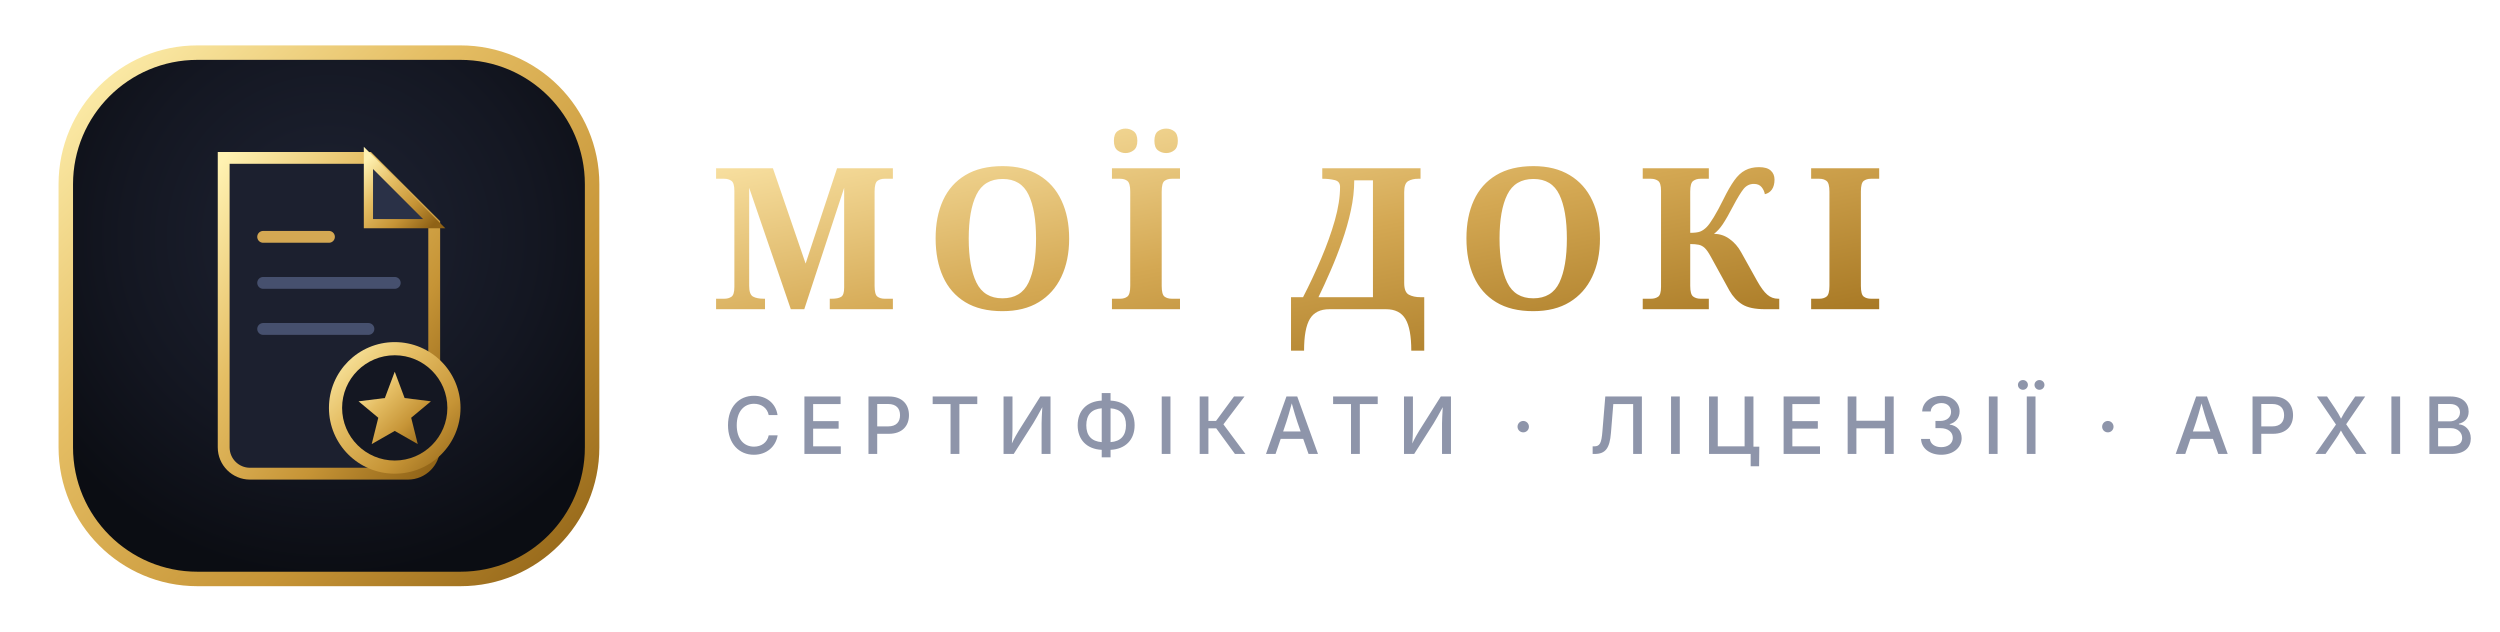
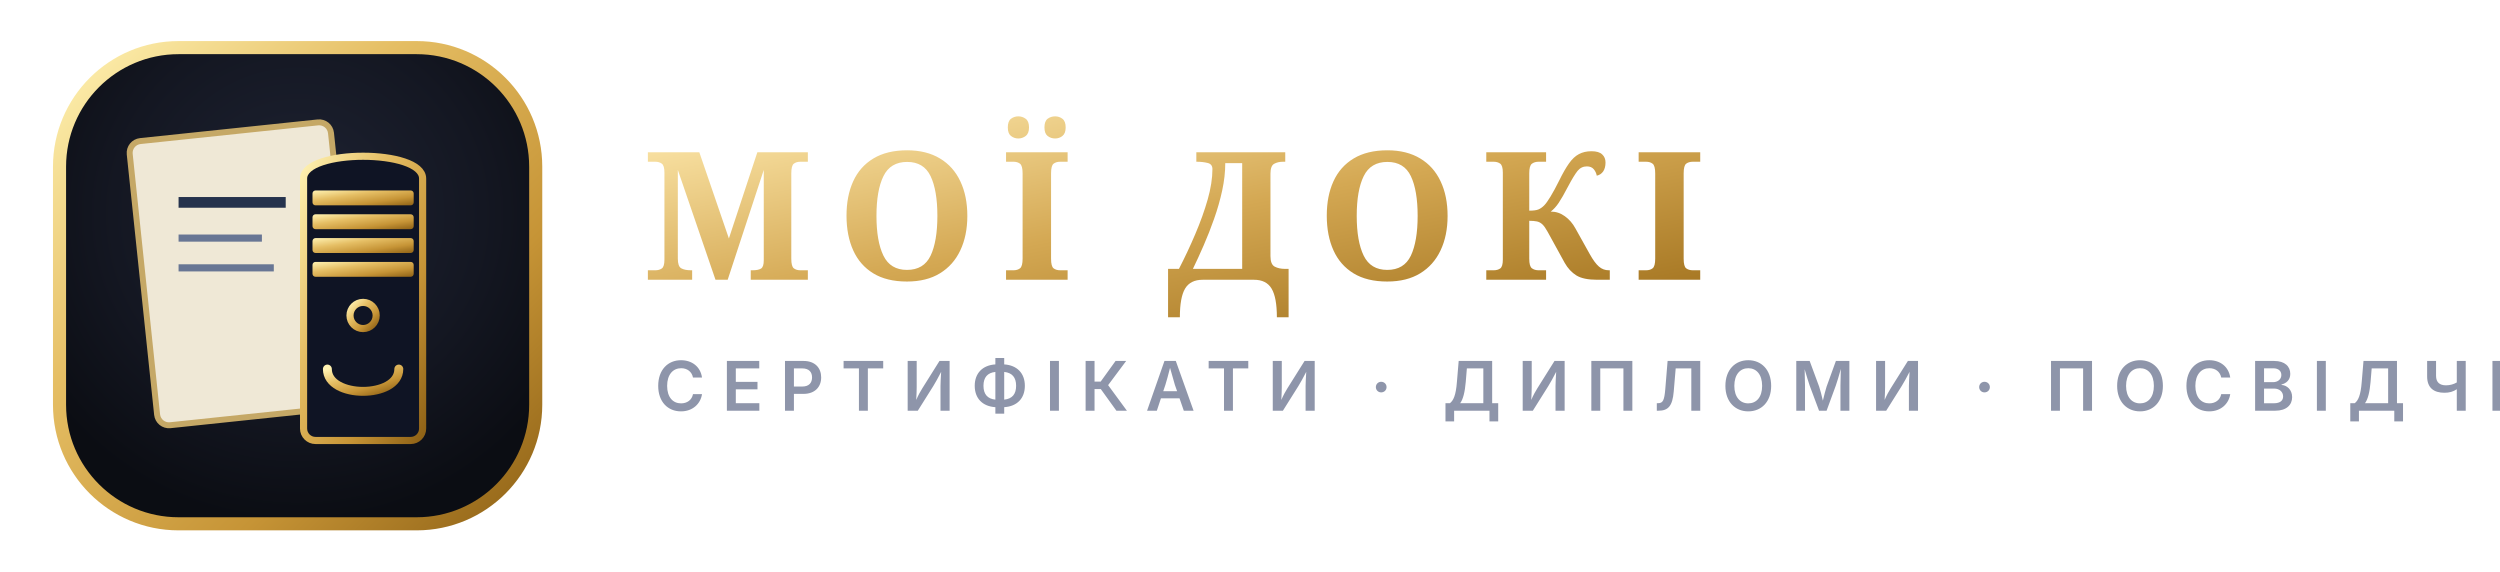
- <svg xmlns="http://www.w3.org/2000/svg" viewBox="0 0 380 96" width="100%" height="100%">
+ <svg xmlns="http://www.w3.org/2000/svg" viewBox="0 0 420 96" width="100%" height="100%">
  <defs>
    <radialGradient id="logoBgGlow" cx="50%" cy="35%" r="65%">
      <stop offset="0%" stop-color="#1E2333" />
      <stop offset="60%" stop-color="#141722" />
      <stop offset="100%" stop-color="#0B0D13" />
    </radialGradient>
    <linearGradient id="logoGold" x1="0%" y1="0%" x2="100%" y2="100%">
      <stop offset="0%" stop-color="#FFF2B2" />
      <stop offset="35%" stop-color="#E5BE64" />
      <stop offset="70%" stop-color="#C69436" />
      <stop offset="100%" stop-color="#8F6216" />
    </linearGradient>
    <linearGradient id="logoGoldLight" x1="0%" y1="0%" x2="100%" y2="100%">
      <stop offset="0%" stop-color="#FFEBB0" />
      <stop offset="50%" stop-color="#D4A853" />
      <stop offset="100%" stop-color="#9E6E1A" />
    </linearGradient>
  </defs>
  <g transform="translate(10, 8)">
    <rect x="0" y="0" width="80" height="80" rx="20" fill="url(#logoBgGlow)" stroke="url(#logoGold)" stroke-width="2.2" />
-     <path d="M 24 16 L 46 16 L 56 26 L 56 60 A 4 4 0 0 1 52 64 L 28 64 A 4 4 0 0 1 24 60 Z" fill="#1C202F" stroke="url(#logoGold)" stroke-width="1.8" />
-     <path d="M 46 16 L 46 26 L 56 26 Z" fill="#2A3147" stroke="url(#logoGold)" stroke-width="1.4" />
-     <line x1="30" y1="28" x2="40" y2="28" stroke="#D4A853" stroke-width="1.8" stroke-linecap="round" />
-     <line x1="30" y1="35" x2="50" y2="35" stroke="#46506E" stroke-width="1.8" stroke-linecap="round" />
-     <line x1="30" y1="42" x2="46" y2="42" stroke="#46506E" stroke-width="1.8" stroke-linecap="round" />
-     <circle cx="50" cy="54" r="10" fill="url(#logoGold)" />
-     <circle cx="50" cy="54" r="8" fill="#141722" />
-     <polygon points="50,48.5 51.5,52.5 55.5,53 52.5,55.5 53.5,59.5 50,57.5 46.5,59.5 47.5,55.5 44.5,53 48.5,52.5" fill="url(#logoGold)" />
+     <rect x="14" y="14" width="34" height="48" rx="2" fill="#EFE8D6" stroke="#C5A866" stroke-width="1" transform="rotate(-6 31 38)" />
+     <line x1="20" y1="26" x2="38" y2="26" stroke="#25324D" stroke-width="1.8" />
+     <line x1="20" y1="32" x2="34" y2="32" stroke="#687694" stroke-width="1.2" />
+     <line x1="20" y1="37" x2="36" y2="37" stroke="#687694" stroke-width="1.2" />
+     <g transform="translate(38, 16)">
+       <path d="M 3 6 C 3 1, 23 1, 23 6 L 23 48 A 2 2 0 0 1 21 50 L 5 50 A 2 2 0 0 1 3 48 Z" fill="#0F1424" stroke="url(#logoGold)" stroke-width="1.2" />
+       <rect x="4.5" y="8" width="17" height="2.5" rx="0.5" fill="url(#logoGold)" />
+       <rect x="4.5" y="12" width="17" height="2.5" rx="0.5" fill="url(#logoGold)" />
+       <rect x="4.5" y="16" width="17" height="2.5" rx="0.5" fill="url(#logoGold)" />
+       <rect x="4.5" y="20" width="17" height="2.5" rx="0.5" fill="url(#logoGold)" />
+       <g transform="translate(13, 36)">
+         <circle cx="0" cy="-7" r="2.2" fill="none" stroke="url(#logoGold)" stroke-width="1.2" />
+         <line x1="-5" y1="-4" x2="5" y2="-4" stroke="url(#logoGold)" stroke-width="1.4" stroke-linecap="round" />
+         <line x1="0" y1="-4" x2="0" y2="6" stroke="url(#logoGold)" stroke-width="1.6" stroke-linecap="round" />
+         <path d="M -6 2 C -6 7, 6 7, 6 2" fill="none" stroke="url(#logoGold)" stroke-width="1.5" stroke-linecap="round" />
+       </g>
+     </g>
  </g>
  <g transform="translate(108, 0)">
-     <text x="0" y="47" font-family="'Philosopher', 'Cinzel', 'Trajan Pro', Georgia, serif" font-size="30" font-weight="700" letter-spacing="4" fill="url(#logoGoldLight)">
+     <text x="0" y="47" font-family="'Philosopher', 'Cinzel', Georgia, serif" font-size="30" font-weight="700" letter-spacing="4" fill="url(#logoGoldLight)">
      МОЇ ДОКІ
    </text>
-     <text x="2" y="69" font-family="'Inter', -apple-system, BlinkMacSystemFont, sans-serif" font-size="12" font-weight="500" letter-spacing="2.5" fill="#8E95AA" text-transform="uppercase">
-       СЕРТИФІКАТИ · ЛІЦЕНЗІЇ · АРХІВ
+     <text x="2" y="69" font-family="'Inter', -apple-system, BlinkMacSystemFont, sans-serif" font-size="11.5" font-weight="600" letter-spacing="2.8" fill="#8E95AA" text-transform="uppercase">
+       СЕРТИФІКАТИ · ДИПЛОМИ · ПОСВІДЧЕННЯ
    </text>
  </g>
</svg>
